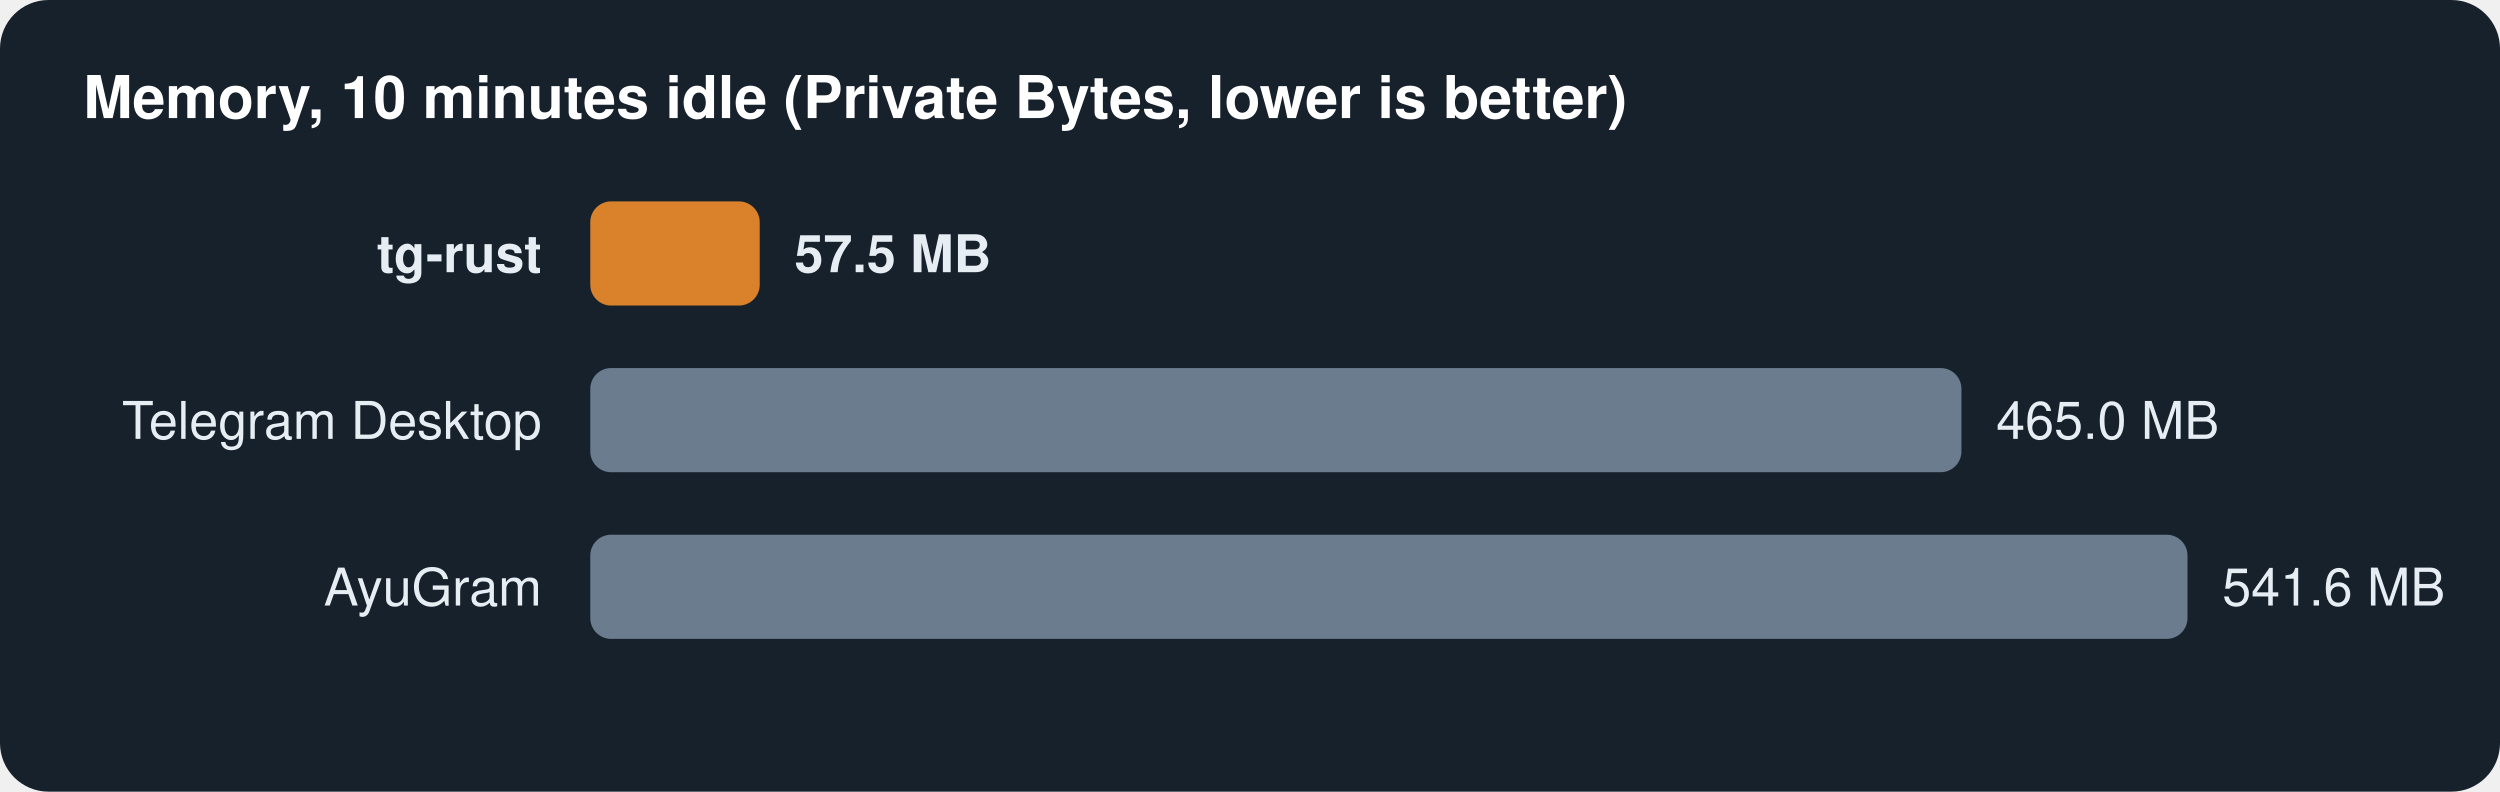
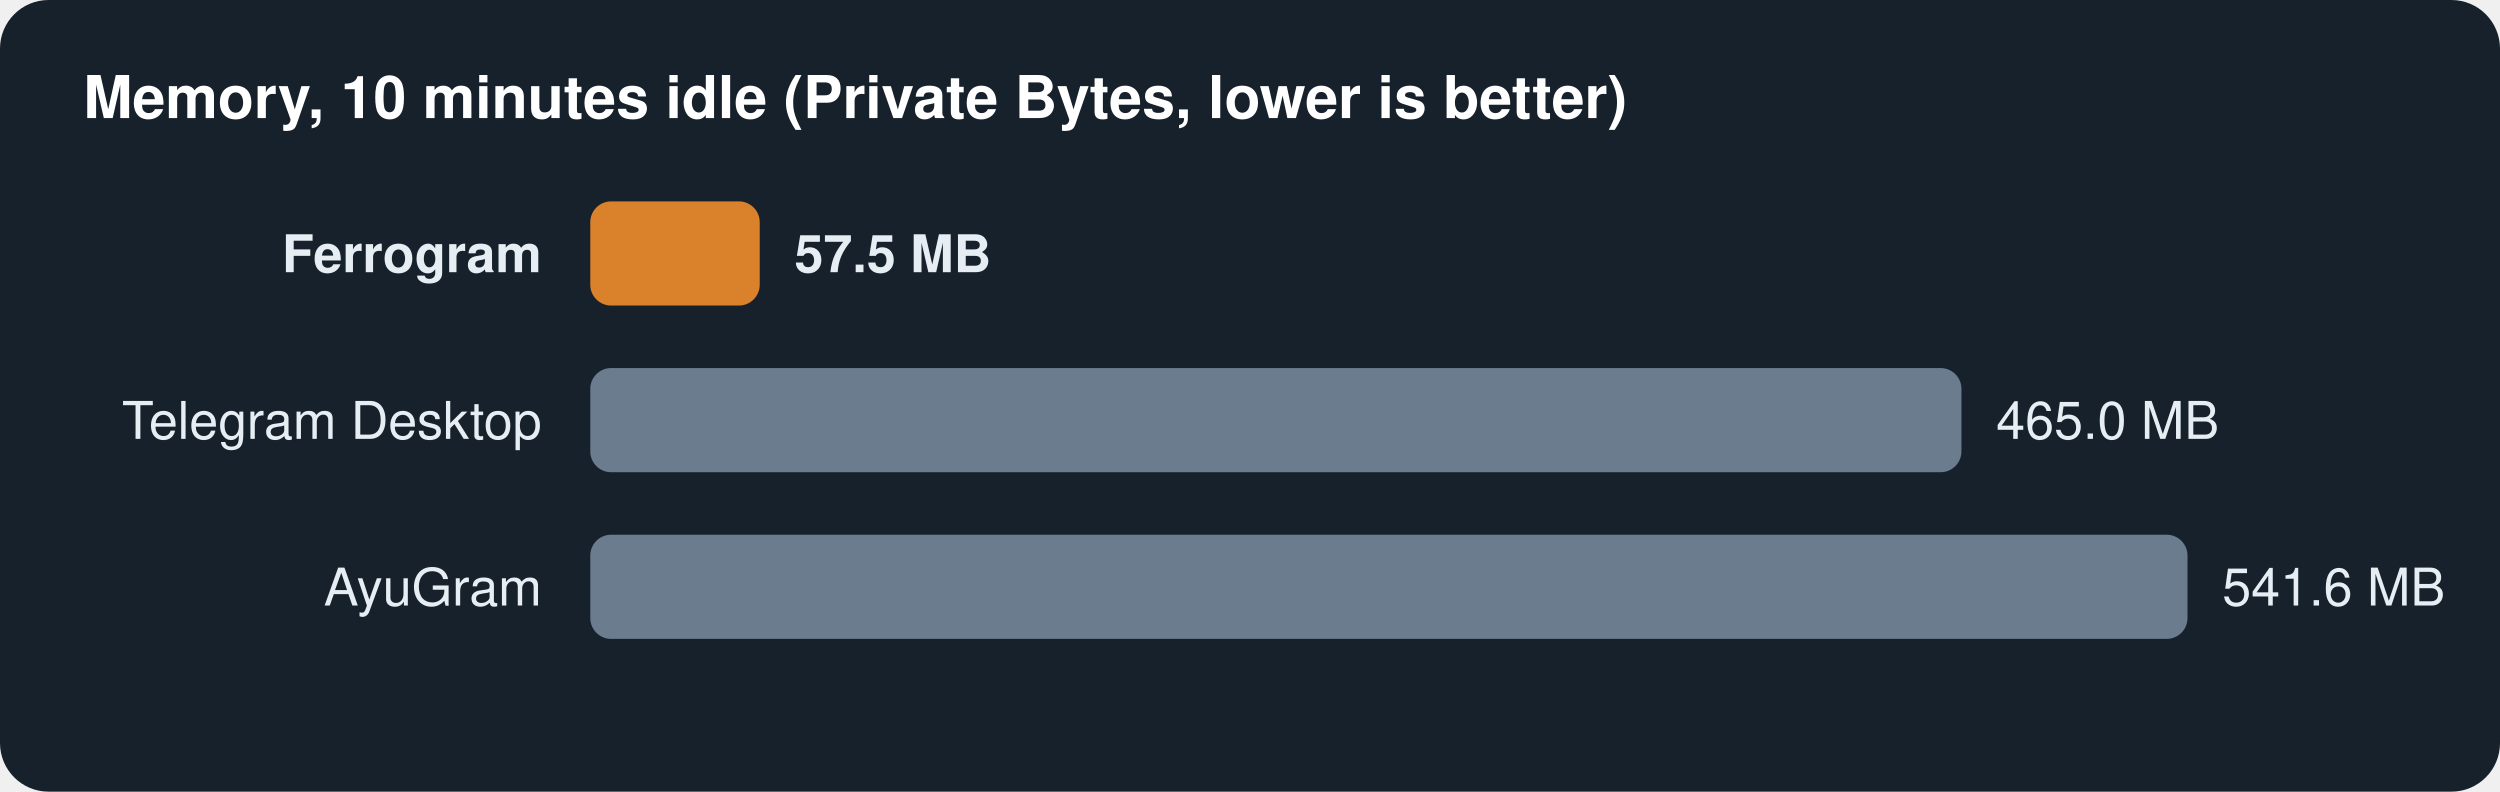
<svg xmlns="http://www.w3.org/2000/svg" width="720" height="228" viewBox="0 0 720 228" font-family="Segoe UI, -apple-system, Helvetica, Arial, sans-serif" font-size="15">
  <rect width="720" height="228" rx="14" fill="#17212B" />
  <text x="24" y="34" font-size="17" font-weight="700" fill="#FFFFFF">Memory, 10 minutes idle (Private Bytes, lower is better)</text>
-   <text x="156" y="78.4" text-anchor="end" font-weight="700" fill="#E6EDF3">tg-rust</text>
+   <text x="156" y="78.4" text-anchor="end" font-weight="700" fill="#E6EDF3">Ferrogram</text>
  <rect x="170" y="58" width="48.8" height="30" rx="6" fill="#D9822B" />
  <text x="228.8" y="78.4" font-weight="700" fill="#E6EDF3">57.5 MB</text>
  <text x="156" y="126.4" text-anchor="end" font-weight="400" fill="#E6EDF3">Telegram Desktop</text>
  <rect x="170" y="106" width="394.9" height="30" rx="6" fill="#6B7C8F" />
  <text x="574.9" y="126.4" font-weight="400" fill="#E6EDF3">465.0 MB</text>
  <text x="156" y="174.4" text-anchor="end" font-weight="400" fill="#E6EDF3">AyuGram</text>
  <rect x="170" y="154" width="460.0" height="30" rx="6" fill="#6B7C8F" />
  <text x="640.0" y="174.4" font-weight="400" fill="#E6EDF3">541.6 MB</text>
</svg>
